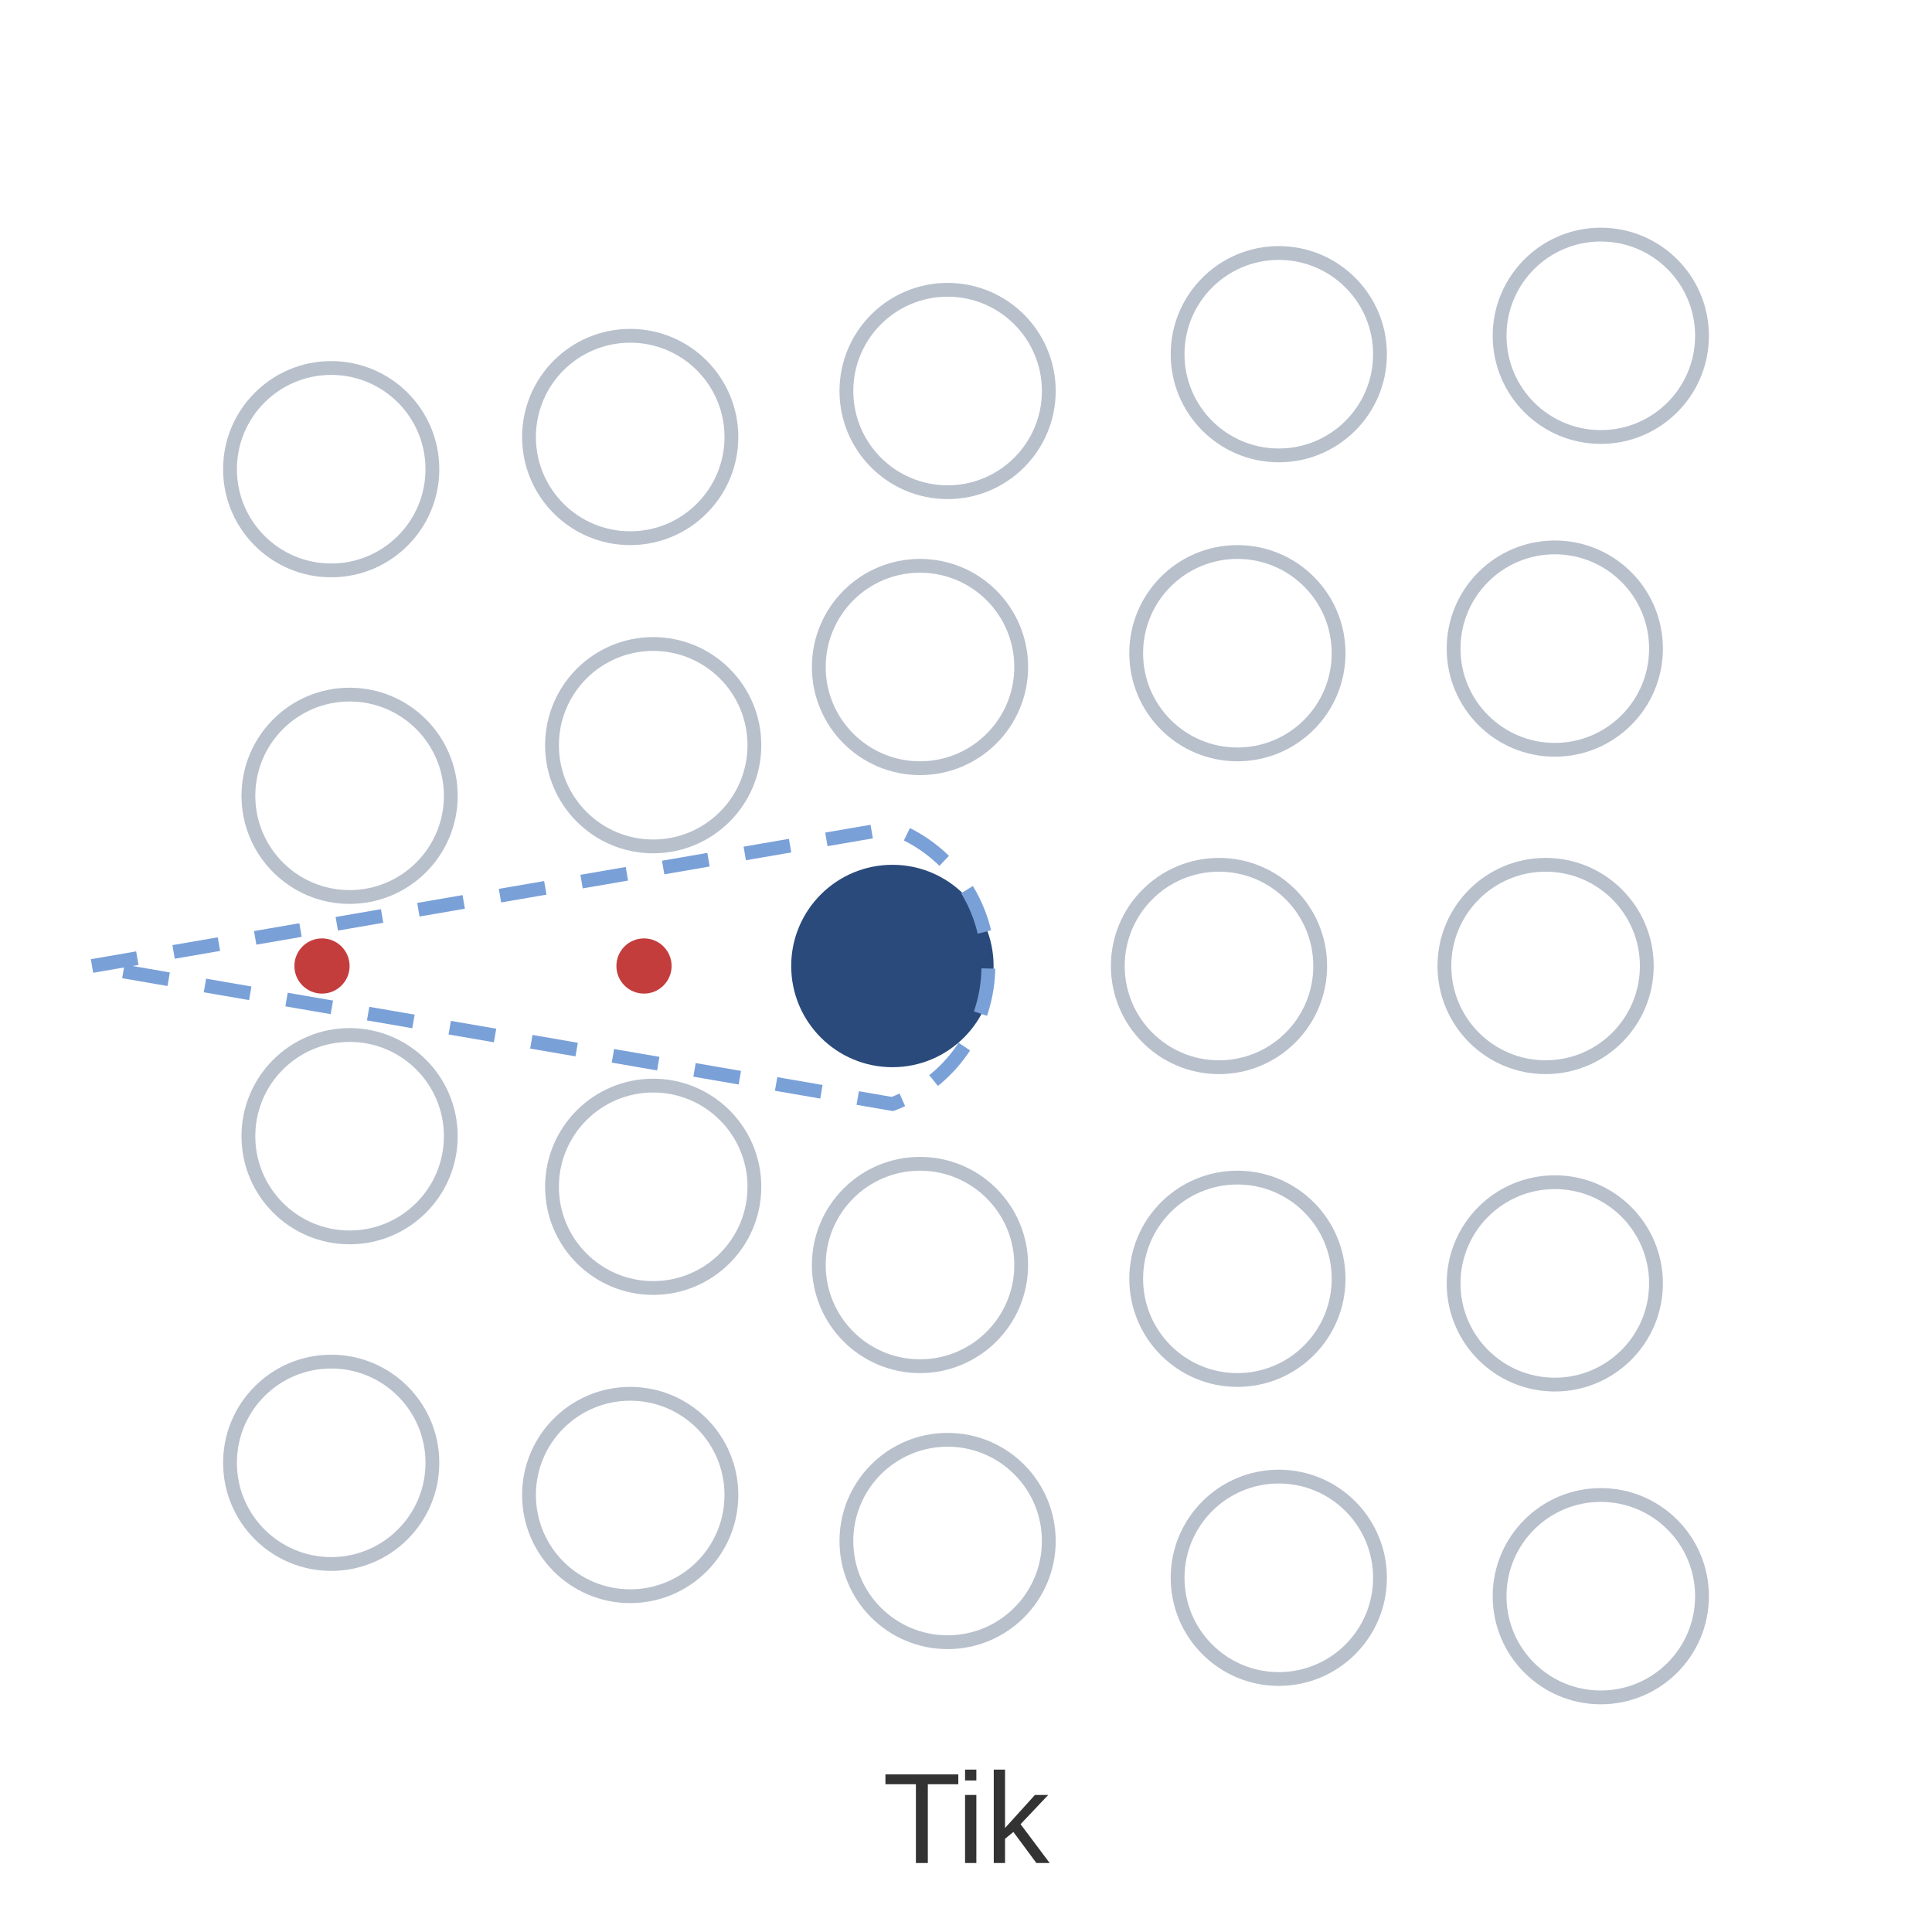
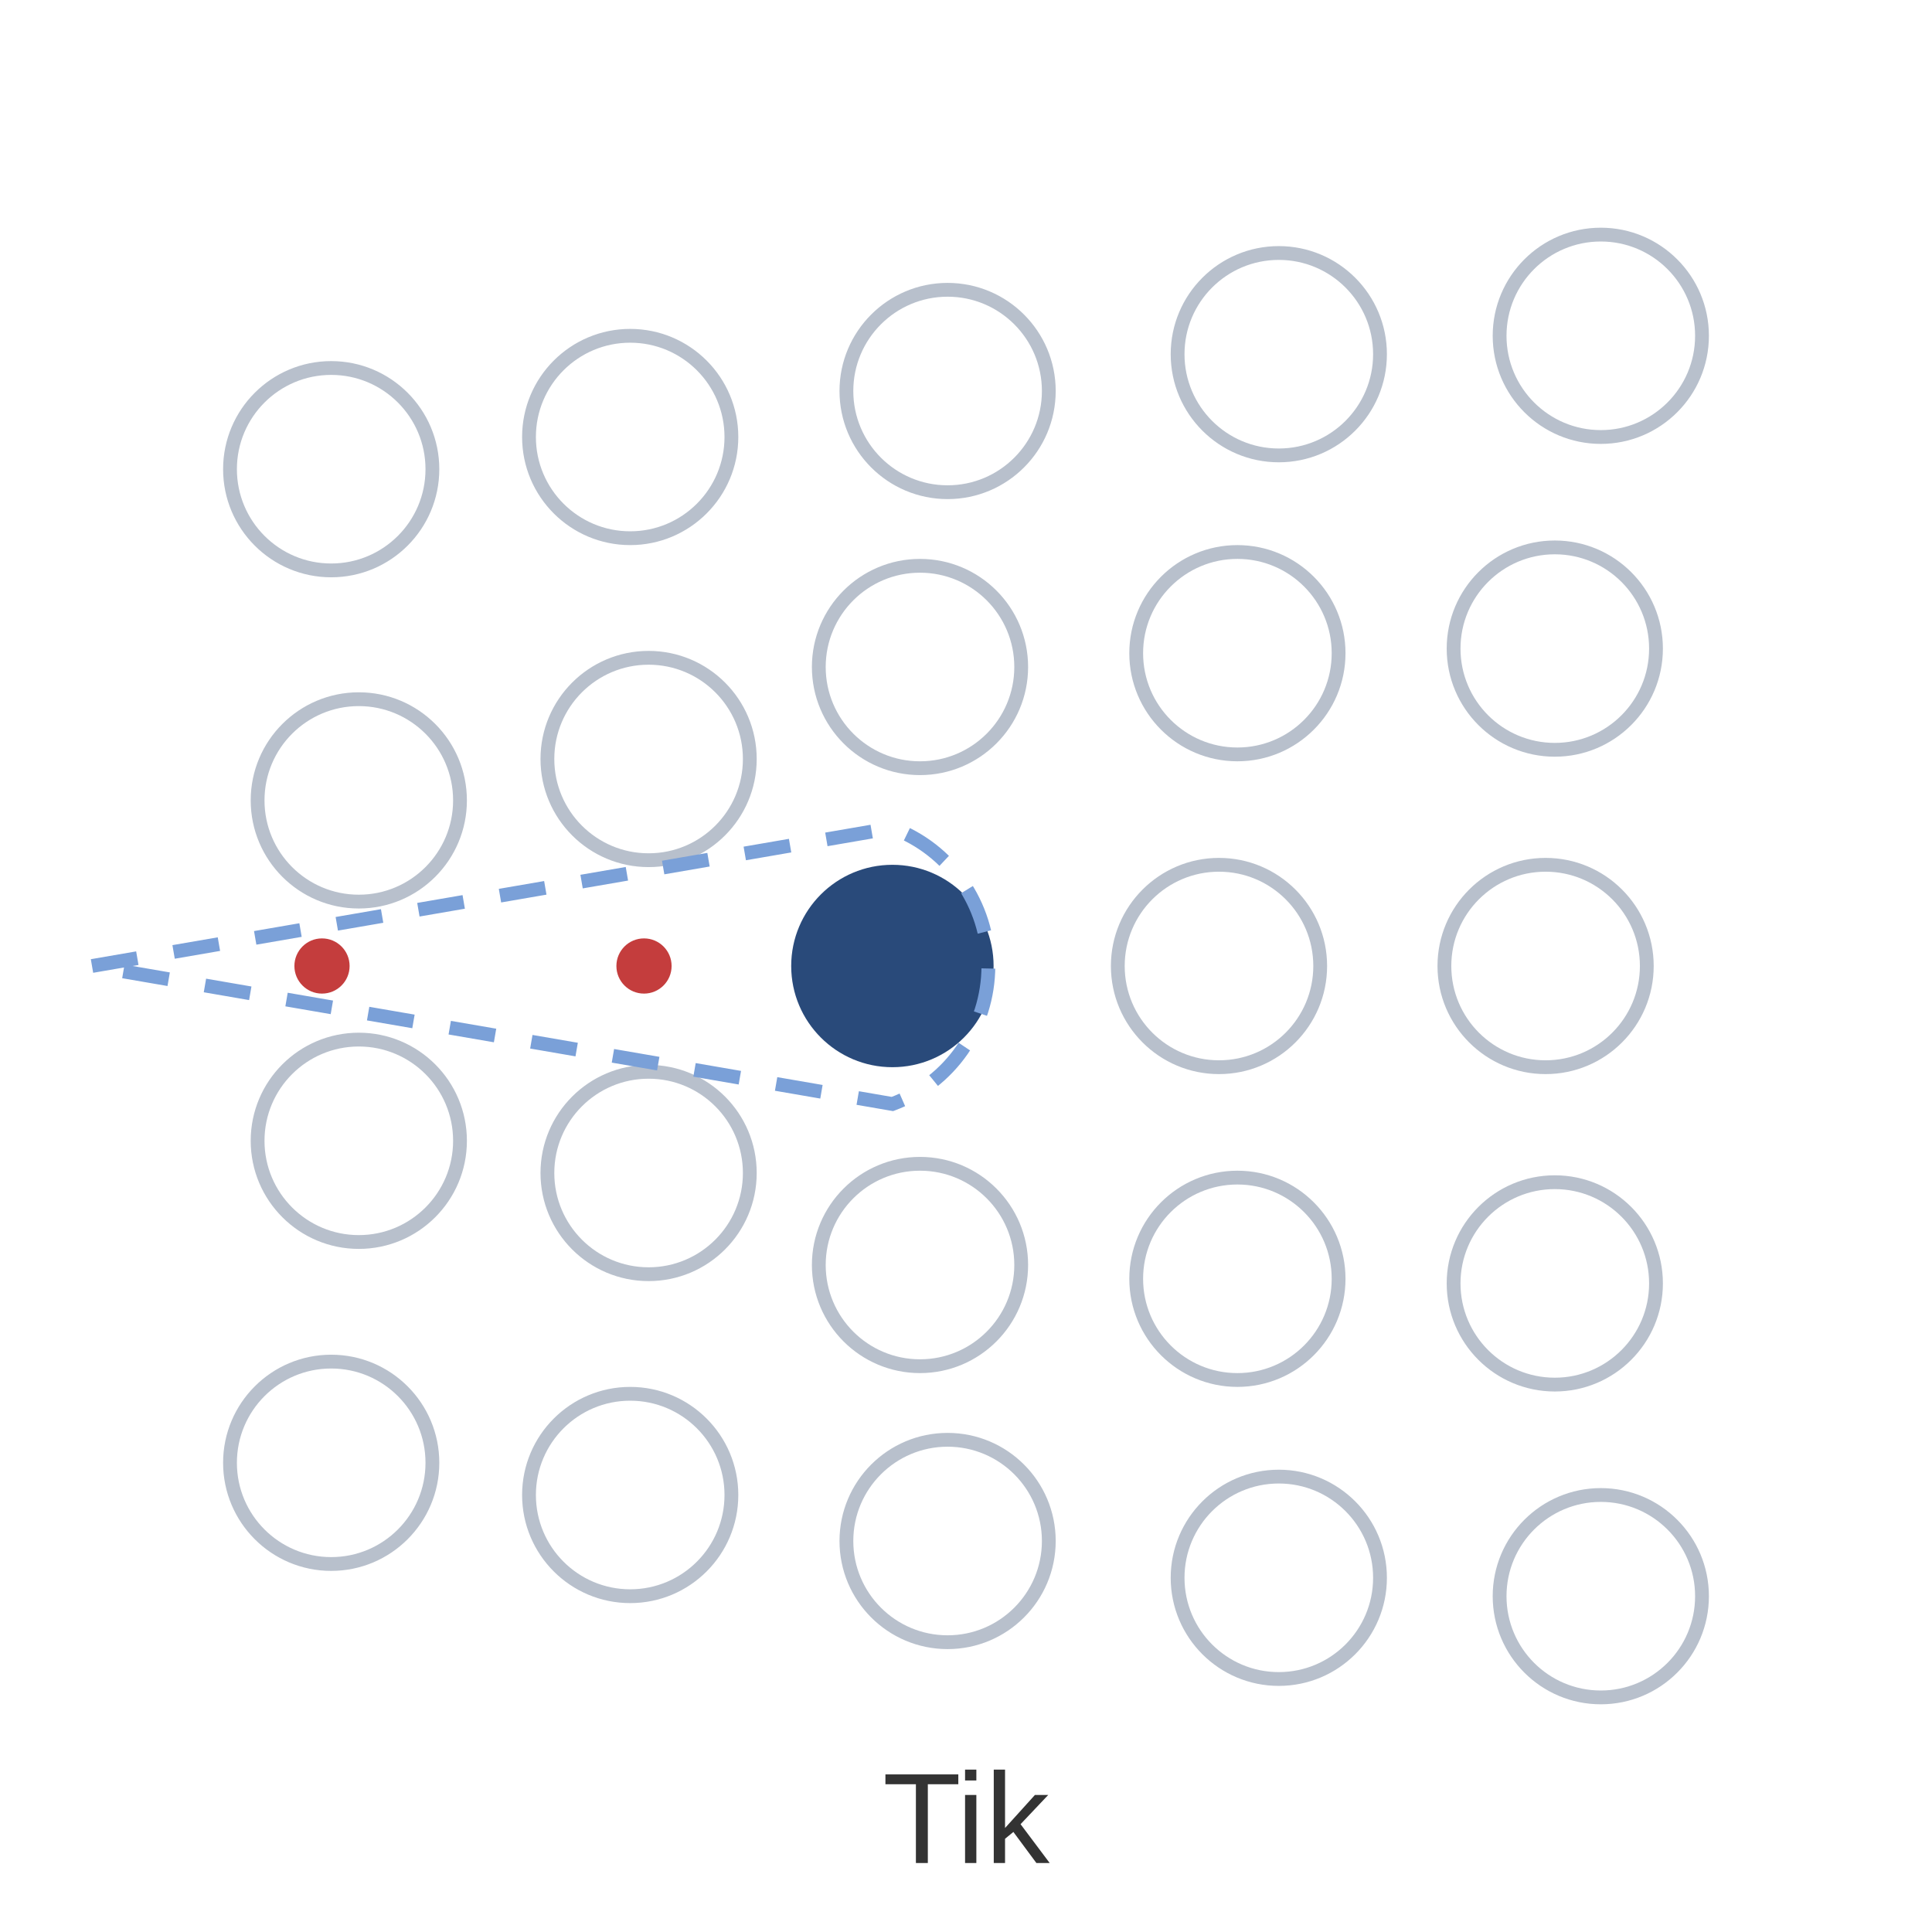
<svg xmlns="http://www.w3.org/2000/svg" width="420" height="420" viewBox="0 0 420 420">
  <rect width="100%" height="100%" fill="white" />
  <g fill="none" stroke="#b8c0cc" stroke-width="3">
    <circle cx="72" cy="102" r="22" />
    <circle cx="137" cy="95" r="22" />
    <circle cx="206" cy="85" r="22" />
    <circle cx="278" cy="77" r="22" />
    <circle cx="348" cy="73" r="22" />
-     <circle cx="76" cy="173" r="22" />
-     <circle cx="142" cy="162" r="22" />
+     <circle cx="78" cy="174" r="22" />
+     <circle cx="141" cy="165" r="22" />
    <circle cx="200" cy="145" r="22" />
    <circle cx="269" cy="142" r="22" />
    <circle cx="338" cy="141" r="22" />
    <circle cx="265" cy="210" r="22" />
    <circle cx="336" cy="210" r="22" />
-     <circle cx="76" cy="247" r="22" />
-     <circle cx="142" cy="258" r="22" />
+     <circle cx="78" cy="248" r="22" />
+     <circle cx="141" cy="255" r="22" />
    <circle cx="200" cy="275" r="22" />
    <circle cx="269" cy="278" r="22" />
    <circle cx="338" cy="279" r="22" />
    <circle cx="72" cy="318" r="22" />
    <circle cx="137" cy="325" r="22" />
    <circle cx="206" cy="335" r="22" />
    <circle cx="278" cy="343" r="22" />
    <circle cx="348" cy="347" r="22" />
  </g>
  <circle cx="194" cy="210" r="22" fill="#294a7a" />
  <circle cx="140" cy="210" r="6" fill="#c43d3d" />
  <circle cx="70" cy="210" r="6" fill="#c43d3d" />
  <path d="   M 20 210   L 194 180   A 32 32 0 0 1 194 240   Z" fill="none" stroke="#7aa0d8" stroke-width="3" stroke-dasharray="10 8" />
  <text x="210" y="405" text-anchor="middle" font-family="Arial, sans-serif" font-size="28" fill="#333">
    Tik
  </text>
</svg>
